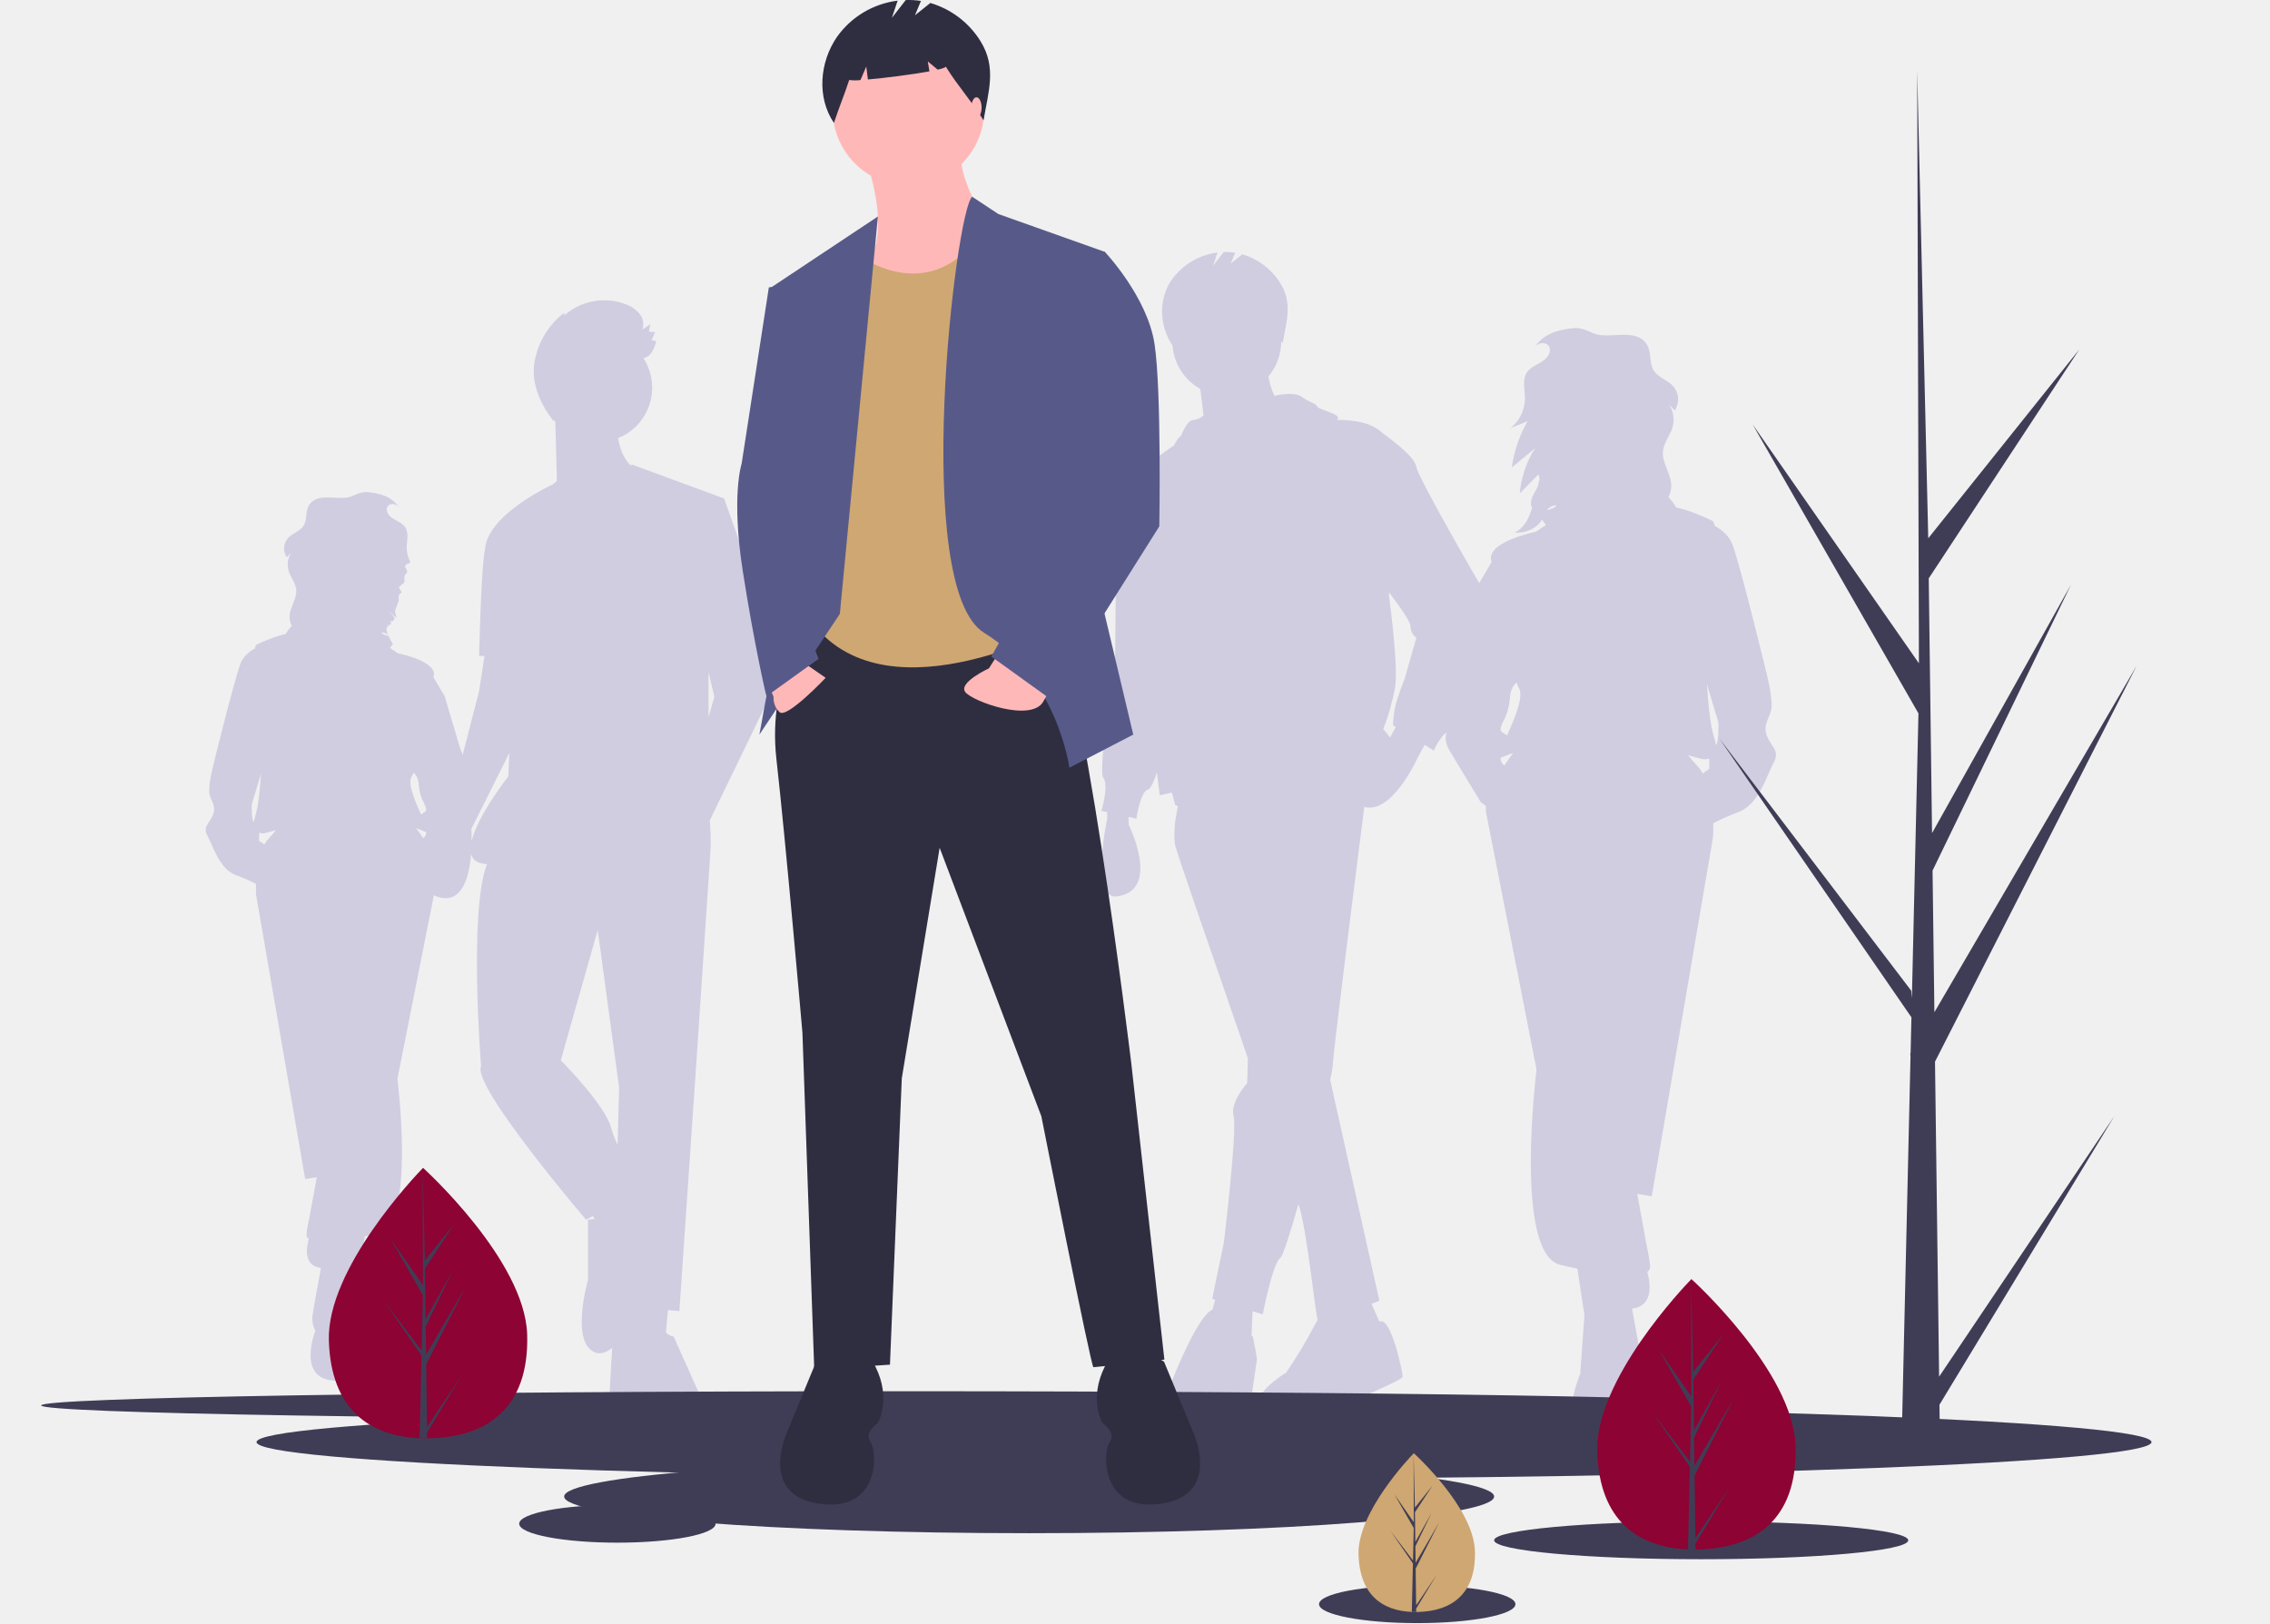
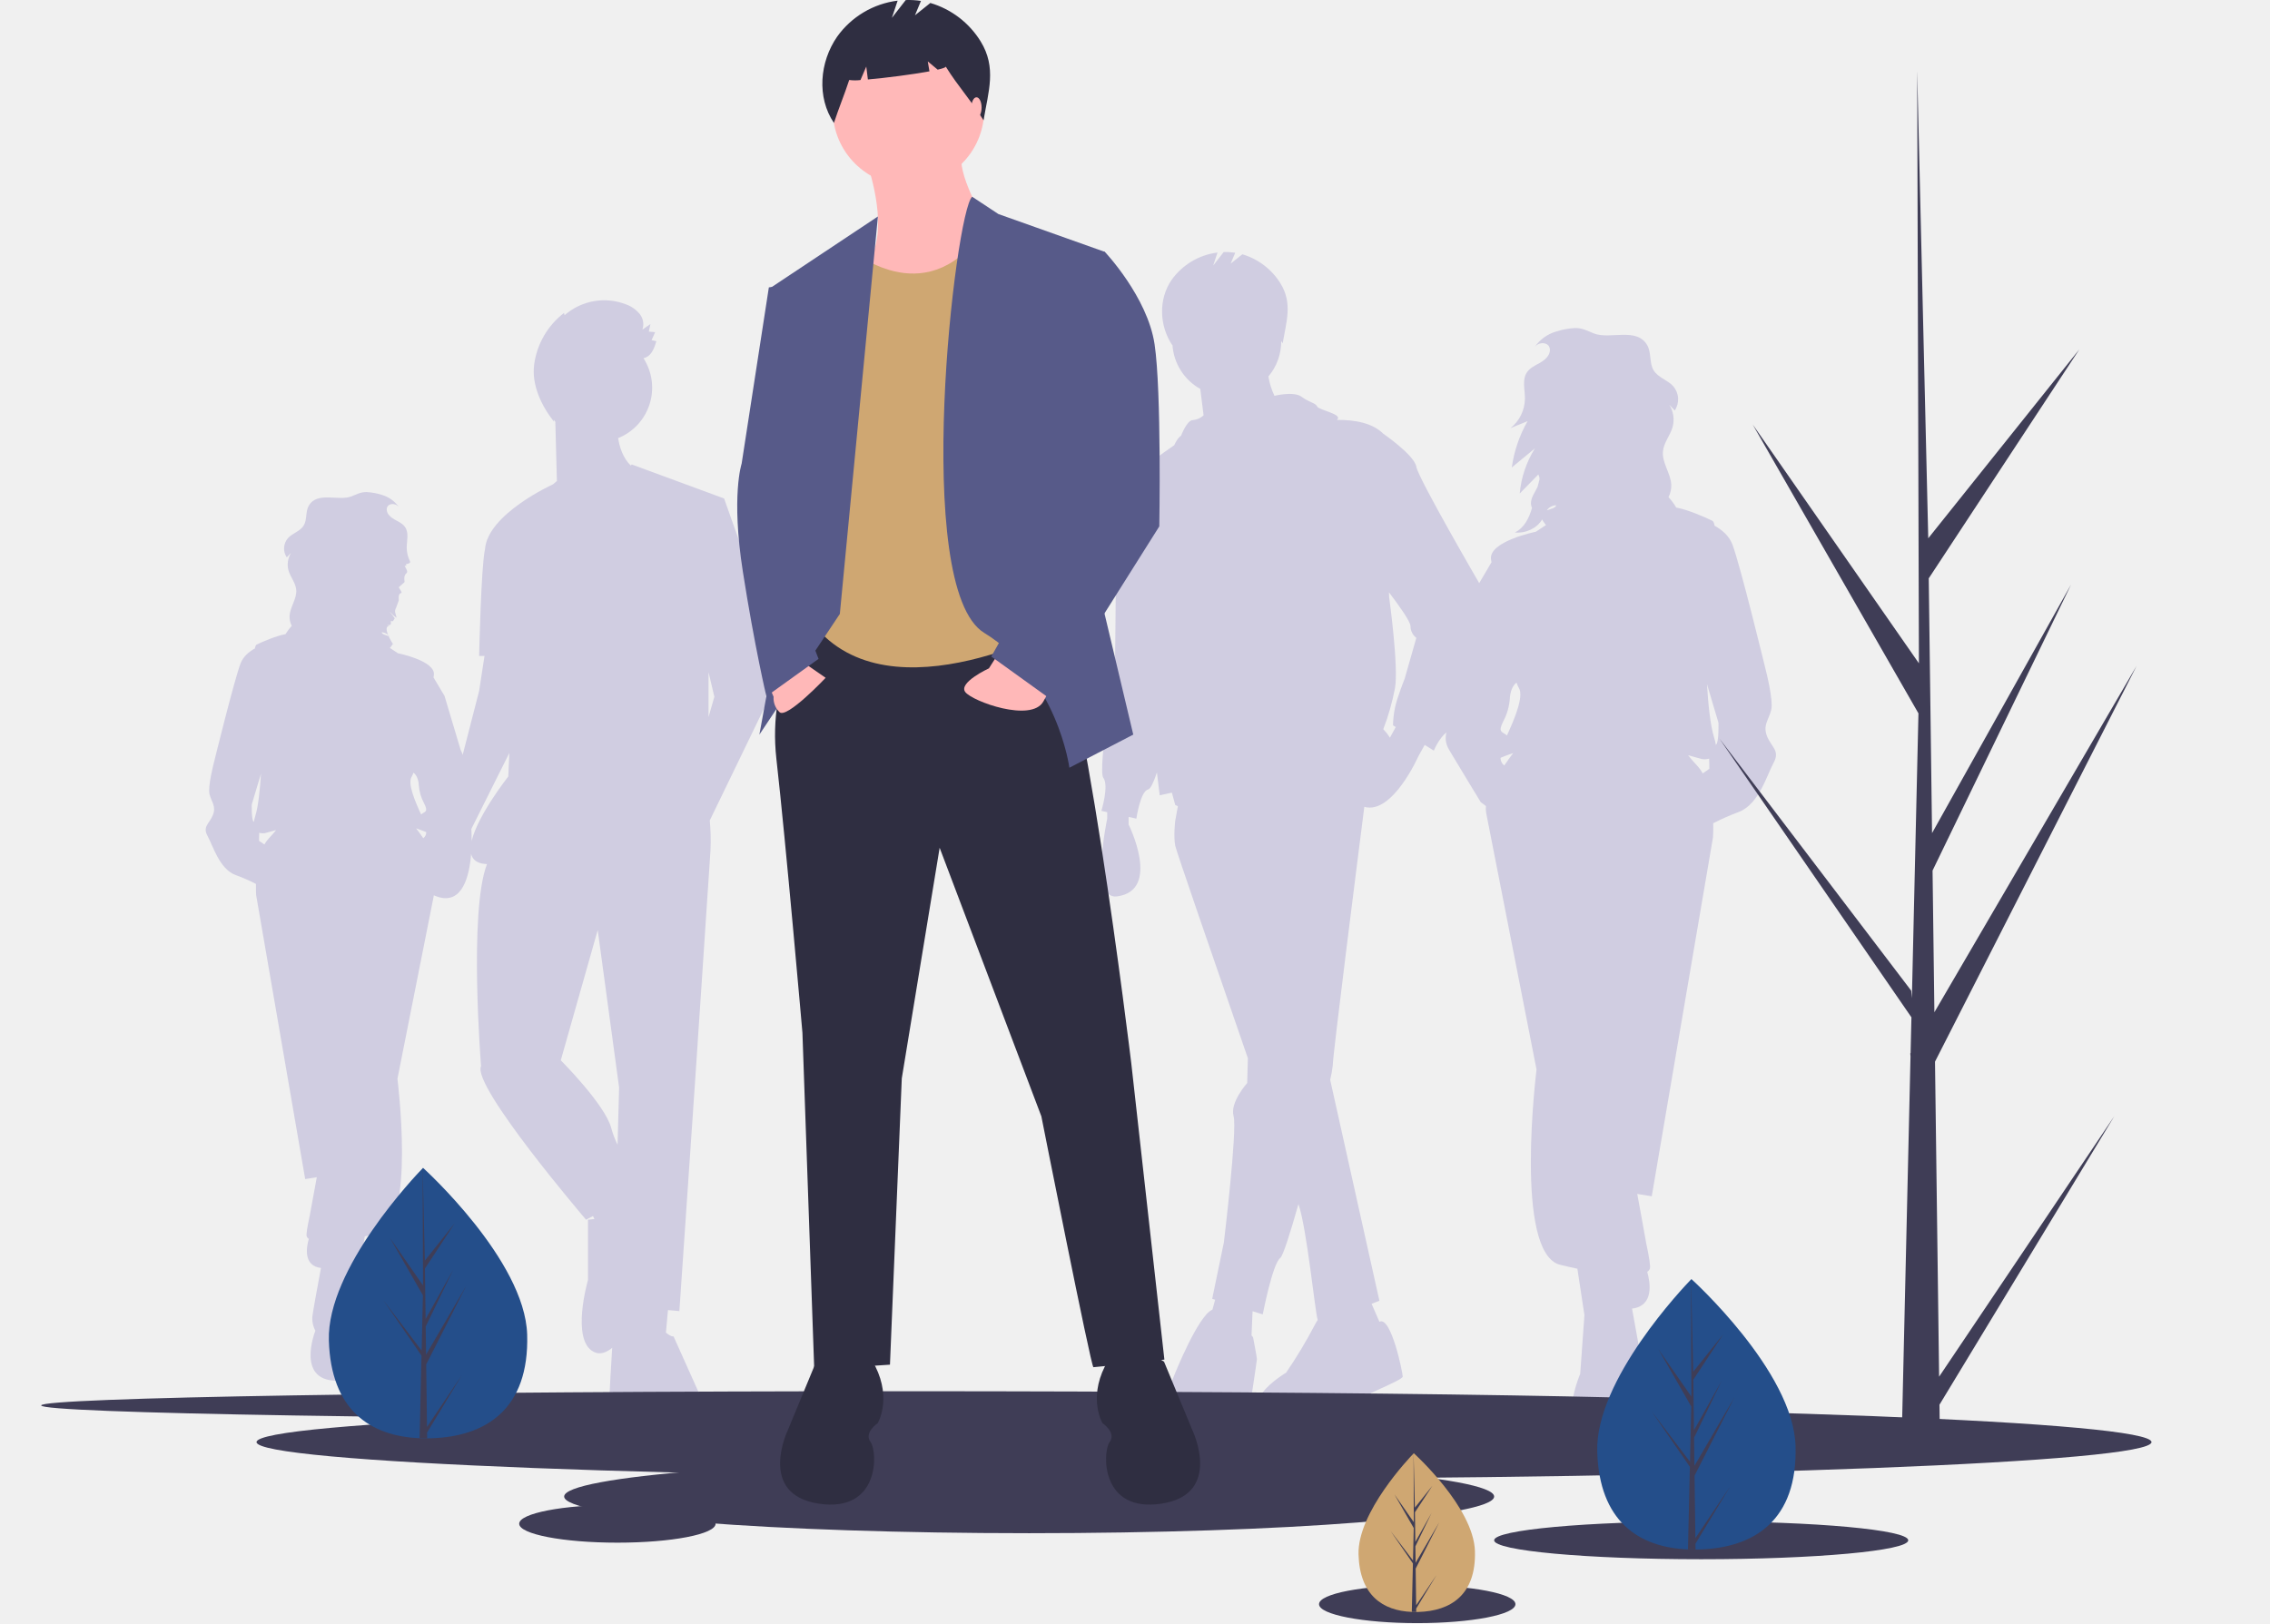
<svg xmlns="http://www.w3.org/2000/svg" width="618" height="442" viewBox="0 0 618 442" fill="none">
  <g clip-path="url(#clip0_6_3)">
    <path d="M481.05 200.44C479.895 197.468 481.545 195.982 482.206 193.34C482.866 190.698 480.72 182.442 480.72 182.442C480.72 182.442 473.786 153.876 471.64 148.261C470.732 145.886 468.759 144.251 466.786 143.154C466.652 142.425 466.459 141.955 466.192 141.822C464.28 140.865 459.516 138.787 456.341 138.212C455.748 137.192 455.044 136.24 454.242 135.373C454.799 134.303 455.058 133.102 454.99 131.897C454.788 128.782 452.429 125.99 452.736 122.884C452.969 120.527 454.691 118.592 455.355 116.32C455.634 115.299 455.7 114.232 455.549 113.185C455.398 112.138 455.034 111.133 454.478 110.232C454.967 110.752 455.455 111.272 455.943 111.791C456.608 110.795 456.927 109.609 456.854 108.414C456.78 107.22 456.317 106.082 455.535 105.175C453.988 103.467 451.403 102.826 450.203 100.858C448.97 98.837 449.632 96.089 448.466 94.028C445.61 88.979 438.299 92.558 433.92 90.796C432.121 90.072 430.753 89.275 428.728 89.332C427.007 89.43 425.305 89.748 423.664 90.278C421.31 90.959 419.261 92.428 417.859 94.439C417.998 94.282 418.149 94.137 418.313 94.006C419.374 93.174 421.235 93.243 421.795 94.469C421.929 94.778 421.985 95.114 421.959 95.449C421.867 96.928 420.575 98.032 419.292 98.772C418.009 99.511 416.566 100.13 415.728 101.352C414.346 103.369 415.159 106.074 415.159 108.519C415.148 110.073 414.789 111.604 414.107 113C413.426 114.396 412.44 115.622 411.223 116.587L415.881 114.682C413.657 118.576 412.197 122.859 411.579 127.3L417.878 122.096C415.545 125.809 414.127 130.024 413.741 134.393L418.797 129.211C419.027 129.616 419.142 130.076 419.13 130.541L418.603 132.575C418.417 132.979 418.21 133.373 417.984 133.756C417.171 135.153 416.33 136.873 417.091 138.3L417.094 138.298C416.293 140.993 415.085 143.69 412.397 145C415.379 145.312 418.49 143.821 419.836 141.448C420.056 141.875 420.321 142.277 420.627 142.647C420.714 142.756 420.799 142.863 420.885 142.971L420.142 143.466L418.151 144.794C418.151 144.794 405.109 147.436 405.934 152.389C405.968 152.593 406.009 152.836 406.055 153.109L402.302 159.49L396.854 177.983C396.854 177.983 394.048 183.928 394.543 186.405C395.038 188.881 394.543 189.872 394.543 194.33C394.543 198.789 392.397 200.605 394.543 204.238C396.689 207.87 403.128 218.438 403.128 218.438L404.542 219.499C404.473 220.136 404.497 220.78 404.613 221.41C405.934 228.015 418.316 291.257 418.316 291.257C418.316 291.257 412.042 341.289 424.754 344.427C426.349 344.82 427.914 345.177 429.435 345.495L431.358 358.132L430.202 374.149C430.202 374.149 421.453 393.963 437.466 395.119C453.48 396.275 446.216 377.946 446.216 377.946C447.061 376.381 447.407 374.595 447.207 372.828C447.043 371.358 445.669 363.709 444.321 356.352C450.398 355.623 449.261 349.172 448.451 346.335C448.802 346.131 449.064 345.804 449.188 345.417C449.371 344.759 448.945 342.167 448.172 338.536C447.542 334.927 446.467 329.083 445.733 325.125L449.683 325.768L466.357 228.015C466.357 228.015 466.467 226.459 466.417 224.183C468.697 223.004 471.048 221.968 473.456 221.08C478.904 218.934 481.05 211.008 482.866 207.705C484.682 204.403 482.206 203.412 481.05 200.44ZM421.848 138.201C422.388 137.829 423.02 137.614 423.674 137.581C423.533 138.349 422.213 138.574 421.105 138.976C421.308 138.678 421.559 138.417 421.848 138.201V138.201ZM413.528 187.395C414.866 189.593 412.444 195.549 410.262 200.275C409.011 199.197 407.706 199.537 409.236 196.477C410.279 194.538 410.898 192.399 411.052 190.202C411.052 189.825 411.245 187.051 412.872 185.898C413.043 186.417 413.263 186.918 413.528 187.395V187.395ZM408.518 206.365C409.275 206.056 410.421 205.583 411.969 205.057C411.227 206.03 410.381 207.19 409.529 208.456C409.207 208.212 408.948 207.895 408.772 207.532C408.597 207.168 408.509 206.768 408.518 206.365V206.365ZM462.065 208.531C461.061 207.464 460.25 206.51 459.582 205.657C460.828 205.984 462.095 206.337 463.386 206.715C464.028 206.811 464.685 206.767 465.309 206.586C465.366 207.728 465.367 209.357 465.367 209.357L463.558 210.609C463.146 209.858 462.645 209.161 462.065 208.531V208.531ZM467.188 202.804C467.169 202.821 467.148 202.84 467.128 202.858C467.039 202.205 466.892 201.562 466.687 200.935C465.605 197.522 465.027 191.467 464.72 186.3L467.843 196.807C467.843 196.807 468.008 202.091 467.188 202.804V202.804Z" fill="#D0CDE1" />
    <path d="M57.971 221.917C58.896 219.566 57.574 218.39 57.045 216.299C56.516 214.209 58.235 207.676 58.235 207.676C58.235 207.676 63.787 185.073 65.505 180.631C66.232 178.751 67.812 177.458 69.392 176.589C69.499 176.013 69.654 175.641 69.867 175.535C71.398 174.778 75.213 173.134 77.755 172.679C78.23 171.872 78.794 171.119 79.436 170.433C78.989 169.586 78.782 168.636 78.837 167.683C78.999 165.218 80.887 163.009 80.642 160.55C80.455 158.686 79.076 157.155 78.544 155.357C78.321 154.549 78.268 153.705 78.389 152.876C78.51 152.048 78.802 151.252 79.246 150.54C78.855 150.951 78.464 151.362 78.073 151.774C77.541 150.986 77.285 150.047 77.344 149.102C77.404 148.156 77.775 147.256 78.4 146.539C79.639 145.187 81.709 144.68 82.67 143.123C83.657 141.523 83.127 139.349 84.06 137.718C86.347 133.723 92.201 136.555 95.707 135.161C97.148 134.588 98.243 133.957 99.864 134.002C101.243 134.08 102.605 134.332 103.919 134.751C105.804 135.29 107.445 136.452 108.567 138.044C108.456 137.919 108.335 137.804 108.204 137.701C107.354 137.042 105.864 137.097 105.416 138.068C105.308 138.312 105.263 138.578 105.285 138.843C105.358 140.013 106.392 140.886 107.42 141.472C108.447 142.057 109.603 142.547 110.273 143.514C111.38 145.109 110.729 147.25 110.729 149.184C110.738 150.414 111.026 151.625 111.571 152.73C112.117 153.835 109.754 153.297 110.729 154.061H110.151C111.932 157.142 109.656 154.985 110.151 158.5L108.552 159.927C110.42 162.866 108.258 160.043 108.567 163.5L107.816 165.557C107.632 165.877 107.54 166.241 107.549 166.61L107.971 168.219C106.984 167.683 104.868 165.139 106.984 167.683C107.635 168.788 107.593 168.024 106.984 169.153H106.351C106.992 171.286 103.816 169.396 105.968 170.433C103.581 170.68 108.062 177.118 106.984 175.24C106.808 175.578 106.596 175.896 106.351 176.188C106.281 176.274 106.213 176.359 106.145 176.445L106.739 176.837L108.334 177.887C108.334 177.887 118.776 179.977 118.115 183.897C118.088 184.058 118.056 184.251 118.019 184.467L121.023 189.515L125.386 204.148C125.386 204.148 127.633 208.852 127.236 210.812C126.84 212.772 127.236 213.556 127.236 217.083C127.236 220.611 128.955 222.048 127.236 224.922C125.518 227.797 120.363 236.159 120.363 236.159L119.23 236.998C119.285 237.502 119.266 238.012 119.173 238.51C118.115 243.737 108.201 293.777 108.201 293.777C108.201 293.777 113.224 333.365 103.046 335.848C101.77 336.159 100.516 336.442 99.298 336.693L97.759 346.692L98.684 359.365C98.684 359.365 105.69 375.044 92.868 375.958C80.046 376.873 85.862 362.37 85.862 362.37C85.185 361.132 84.908 359.719 85.069 358.32C85.2 357.157 86.3 351.105 87.379 345.284C82.513 344.707 83.424 339.602 84.072 337.358C83.792 337.196 83.582 336.937 83.483 336.632C83.336 336.11 83.677 334.06 84.296 331.187C84.8 328.331 85.661 323.707 86.249 320.575L83.086 321.084L69.735 243.737C69.735 243.737 69.647 242.505 69.687 240.704C67.862 239.771 65.98 238.951 64.051 238.249C59.689 236.551 57.971 230.279 56.517 227.666C55.062 225.053 57.045 224.269 57.971 221.917ZM105.373 172.67C104.941 172.376 104.435 172.206 103.911 172.18C104.024 172.788 105.081 172.965 105.968 173.284C105.805 173.048 105.604 172.841 105.373 172.67ZM112.035 211.596C110.964 213.335 112.903 218.047 114.65 221.787C115.651 220.934 116.696 221.203 115.472 218.782C114.636 217.247 114.141 215.555 114.018 213.817C114.018 213.518 113.863 211.323 112.56 210.411C112.423 210.822 112.247 211.218 112.035 211.596ZM116.047 226.605C115.441 226.361 114.523 225.987 113.283 225.57C113.877 226.341 114.555 227.258 115.237 228.26C115.494 228.067 115.702 227.816 115.843 227.529C115.984 227.241 116.053 226.925 116.047 226.605ZM73.172 228.319C73.976 227.475 74.625 226.721 75.16 226.045C74.162 226.304 73.147 226.584 72.114 226.882C71.6 226.958 71.074 226.924 70.574 226.781C70.528 227.684 70.528 228.973 70.528 228.973L71.976 229.963C72.306 229.37 72.708 228.818 73.172 228.319ZM69.07 223.788C69.085 223.801 69.102 223.817 69.118 223.831C69.189 223.314 69.307 222.805 69.471 222.309C70.337 219.609 70.8 214.818 71.046 210.729L68.545 219.043C68.545 219.043 68.413 223.224 69.07 223.788Z" fill="#D0CDE1" />
    <path d="M403.06 159.403C403.06 159.403 386.123 130.287 385.593 127.111C385.064 123.934 376.595 118.111 376.595 118.111C373.702 115.217 368.955 114.301 363.959 114.349C365.84 112.792 359.123 111.746 358.6 110.699C358.07 109.641 356.482 109.641 354.365 108.053C352.248 106.464 346.964 107.788 346.963 107.788C346.168 106.116 345.616 104.339 345.321 102.512C347.577 99.843 348.812 96.46 348.808 92.965C348.808 92.927 348.805 92.889 348.805 92.852C348.94 93.061 349.074 93.272 349.209 93.49C350.201 87.549 351.951 82.612 348.615 77.193C346.251 73.352 342.549 70.522 338.224 69.247L335.046 71.789L336.282 68.824C335.243 68.666 334.192 68.605 333.141 68.643L330.283 72.319L331.466 68.769C328.985 69.077 326.596 69.896 324.447 71.174C322.299 72.452 320.439 74.162 318.984 76.195C315.346 81.442 315.589 88.736 319.168 94.024C319.18 93.987 319.189 93.95 319.201 93.913C319.359 96.387 320.135 98.782 321.458 100.878C322.781 102.975 324.609 104.706 326.774 105.912L327.672 113.105C326.863 113.856 325.826 114.314 324.725 114.405C323.137 114.405 321.55 118.64 321.55 118.64C321.55 118.64 320.65 119.095 319.68 121.239C317.181 122.94 309.56 128.284 306.732 132.019C305.059 132.842 303.262 134.674 303.554 138.757C304.083 146.169 303.554 180.579 303.554 180.579C303.554 180.579 298.79 209.695 300.378 211.813C301.966 213.93 299.849 220.812 299.849 220.812L301.437 221.165V222.93C301.437 222.93 296.661 245.074 304.083 244.106C316.257 242.517 307.259 224.518 307.259 224.518V222.459L309.376 222.93C309.376 222.93 310.435 215.519 312.552 214.989C313.288 214.805 314.152 212.826 314.967 210.325C315.442 214.227 315.727 216.577 315.727 216.577L319.039 215.841L319.962 219.224C320.189 219.352 320.427 219.46 320.673 219.547L319.962 223.459C319.962 223.459 319.432 227.694 319.962 230.341C320.229 231.676 330.054 260.21 339.728 288.168L339.545 294.927C339.545 294.927 334.782 300.221 335.84 303.927C336.899 307.632 333.194 338.337 333.194 338.337L330.018 353.689L330.817 353.935L330.084 356.625C329.452 356.944 328.89 357.386 328.43 357.924C324.196 362.689 318.903 376.453 318.903 376.453C318.903 376.453 309.376 390.746 324.196 390.217C339.016 389.688 340.075 384.394 340.075 384.394C340.075 384.394 342.192 370.63 342.192 370.1C342.192 369.571 341.133 364.129 341.133 364.129L340.722 363.675L341.009 357.072L343.78 357.924C343.78 357.924 346.426 344.16 348.543 342.572C349.283 342.017 351.252 335.834 353.499 327.892C355.797 334.508 358.022 357.386 358.744 359.462C358.488 359.812 358.262 360.183 358.07 360.571C355.691 365.138 353.04 369.557 350.131 373.806C350.131 373.806 333.194 383.864 350.131 386.511C350.131 386.511 359.658 387.041 364.422 383.864C369.185 380.688 381.888 375.923 381.888 374.865C381.888 373.806 378.713 358.242 375.537 359.936L373.41 355.042L375.537 354.218L362.137 294.059C362.454 292.777 362.687 291.475 362.834 290.162C362.834 287.39 369.687 233.409 371.431 219.718C379.107 221.893 386.123 205.99 386.123 205.99L387.863 202.857L390.357 204.401C390.357 204.401 392.474 199.108 395.65 198.578C398.825 198.049 404.648 169.991 404.648 166.285C404.599 163.906 404.058 161.563 403.06 159.403V159.403ZM378.399 200.88C377.878 200.053 377.274 199.282 376.595 198.578C377.979 194.973 379.042 191.253 379.771 187.461C380.83 181.638 378.183 162.58 378.183 162.58L378.137 161.285C380.735 164.696 384.005 169.243 384.005 170.52C384.005 171.137 384.149 171.745 384.424 172.296C384.7 172.847 385.1 173.327 385.593 173.697L382.418 184.814C382.418 184.814 380.3 190.108 379.771 192.755C379.454 194.324 379.277 195.919 379.242 197.519L379.992 197.984L378.399 200.88Z" fill="#D0CDE1" />
    <path d="M205.951 169.202L208.775 168.566L197.131 135.744L171.99 126.48C171.99 126.48 171.893 126.587 171.716 126.771C169.571 124.695 168.661 121.683 168.281 119.312C170.302 118.495 172.119 117.242 173.601 115.642C175.083 114.042 176.193 112.134 176.853 110.056C177.512 107.977 177.705 105.778 177.418 103.616C177.13 101.455 176.368 99.383 175.188 97.549C177.26 97.052 177.999 95.172 178.695 92.931C178.264 92.804 177.825 92.708 177.381 92.644C177.706 91.914 178.032 91.183 178.358 90.452C177.785 90.401 177.213 90.35 176.64 90.298C176.787 89.615 176.933 88.932 177.079 88.249C176.349 88.753 175.619 89.257 174.889 89.761C175.137 89.044 175.199 88.276 175.068 87.528C174.938 86.781 174.619 86.079 174.143 85.488C173.173 84.316 171.909 83.424 170.479 82.904C167.684 81.805 164.64 81.496 161.681 82.013C158.722 82.531 155.962 83.853 153.706 85.837L153.548 85.22C149.079 88.655 146.155 93.723 145.417 99.312C144.716 104.837 147.369 110.462 150.818 114.833C150.789 114.642 150.758 114.452 150.726 114.262C150.875 114.467 151.029 114.669 151.188 114.866L151.612 130.98L150.55 131.89C150.549 131.891 132.736 139.951 132.041 149.579L132.039 149.586C130.97 154.273 130.441 178.625 130.441 178.625H131.906L130.441 188.154L120.914 225.211C120.914 225.211 108.74 241.093 119.326 244.269C125.904 246.243 127.78 238.609 128.259 232.546C128.64 234.049 129.78 235.065 132.029 235.269C132.205 235.285 132.394 235.299 132.577 235.314C127.572 248.251 130.97 290.326 130.97 290.326C128.324 295.62 159.551 332.147 159.551 332.147L161.432 331.144L161.839 331.958C160.792 332.059 160.081 332.147 160.081 332.147V348.558C160.081 348.558 155.317 364.97 161.669 368.146C163.312 368.968 165.026 368.37 166.665 367.035C166.352 372.099 165.903 379.657 165.903 381.381C165.903 384.028 172.784 388.792 172.784 388.792C172.784 388.792 174.371 394.615 187.074 394.615C199.777 394.615 190.25 379.263 190.25 379.263L183.369 363.911C183.369 363.911 182.854 364.163 181.296 362.894L181.854 356.755L184.957 357.029L189.191 295.09C189.191 295.09 192.896 240.034 193.426 231.564C193.55 228.848 193.486 226.127 193.234 223.42L208.775 191.33L205.951 169.202ZM194.484 189.742L192.896 195.276V183.036L194.484 189.742ZM128.407 229.001C128.42 227.061 128.324 225.74 128.324 225.74L138.671 205.041L138.38 211.447C138.38 211.447 130.093 221.931 128.407 229.001ZM152.671 288.738L162.727 253.268L168.549 296.149L168.132 311.738C167.423 310.306 166.854 308.808 166.432 307.266C164.844 300.913 152.671 288.738 152.671 288.738Z" fill="#D0CDE1" />
    <path d="M245.716 386.585C375.227 386.585 480.216 384.854 480.216 382.719C480.216 380.584 375.227 378.853 245.716 378.853C116.205 378.853 11.215 380.584 11.215 382.719C11.215 384.854 116.205 386.585 245.716 386.585Z" fill="#3F3D56" />
    <path d="M327.789 402.694C470.251 402.694 585.738 398.223 585.738 392.707C585.738 387.191 470.251 382.719 327.789 382.719C185.328 382.719 69.841 387.191 69.841 392.707C69.841 398.223 185.328 402.694 327.789 402.694Z" fill="#3F3D56" />
    <path d="M280.182 417.514C350.097 417.514 406.774 413.043 406.774 407.527C406.774 402.011 350.097 397.539 280.182 397.539C210.268 397.539 153.591 402.011 153.591 407.527C153.591 413.043 210.268 417.514 280.182 417.514Z" fill="#3F3D56" />
    <path d="M463.144 424.602C494.276 424.602 519.514 422.294 519.514 419.448C519.514 416.601 494.276 414.293 463.144 414.293C432.011 414.293 406.774 416.601 406.774 419.448C406.774 422.294 432.011 424.602 463.144 424.602Z" fill="#3F3D56" />
    <path d="M385.836 442C400.602 442 412.572 439.692 412.572 436.845C412.572 433.998 400.602 431.69 385.836 431.69C371.07 431.69 359.101 433.998 359.101 436.845C359.101 439.692 371.07 442 385.836 442Z" fill="#3F3D56" />
    <path d="M168.086 420.092C182.852 420.092 194.821 417.784 194.821 414.937C194.821 412.09 182.852 409.782 168.086 409.782C153.32 409.782 141.35 412.09 141.35 414.937C141.35 417.784 153.32 420.092 168.086 420.092Z" fill="#3F3D56" />
    <path d="M300.153 356.622L302.73 374.664L315.615 373.376L314.326 354.689L300.153 356.622Z" fill="#FFB8B8" />
    <path d="M238.951 356.622L236.374 374.664L223.49 373.376L224.778 354.689L238.951 356.622Z" fill="#FFB8B8" />
    <path d="M220.39 169.451C220.39 169.451 208.797 183.941 211.374 206.71C213.95 229.48 218.458 281.23 218.458 281.23L221.679 373L242.289 371.62L245.509 293.65L255.814 230.86L283.509 304C283.509 304 297.034 372.31 297.678 372.31C298.322 372.31 317 370.24 317 370.24L307.983 289.51C307.983 289.51 293.814 172.211 285.441 170.141C277.068 168.071 220.39 169.451 220.39 169.451Z" fill="#2F2E41" />
    <path d="M316.903 370.799C316.903 370.799 305.307 363.066 300.798 372.087C296.288 381.108 300.153 387.552 300.153 387.552C300.153 387.552 304.019 390.129 302.086 392.707C300.153 395.284 299.509 412.037 316.259 409.46C333.009 406.883 324.634 389.485 324.634 389.485L316.903 370.799Z" fill="#2F2E41" />
    <path d="M222.201 370.799C222.201 370.799 233.797 363.066 238.307 372.087C242.817 381.108 238.951 387.552 238.951 387.552C238.951 387.552 235.086 390.129 237.019 392.707C238.951 395.284 239.596 412.037 222.846 409.46C206.096 406.883 214.471 389.485 214.471 389.485L222.201 370.799Z" fill="#2F2E41" />
    <path d="M236.052 44.432C236.052 44.432 241.85 60.541 237.341 69.562C232.831 78.583 244.427 88.892 244.427 88.892C244.427 88.892 274.706 73.428 270.841 65.696C266.975 57.963 260.533 47.654 261.822 41.21L236.052 44.432Z" fill="#FFB8B8" />
    <path d="M247.326 50.553C258.712 50.553 267.942 41.322 267.942 29.934C267.942 18.546 258.712 9.314 247.326 9.314C235.941 9.314 226.711 18.546 226.711 29.934C226.711 41.322 235.941 50.553 247.326 50.553Z" fill="#FFB8B8" />
    <path d="M232.509 68.595C232.509 68.595 253.194 85.811 268.621 61.417L284.692 70.528L293.067 168.471C293.067 168.471 246.038 195.534 223.49 172.337L226.711 81.482L232.509 68.595Z" fill="#CFA772" />
    <path d="M239.005 58.951L209.961 78.26L220.269 125.943L206.74 200.044L228.644 167.182L239.005 58.951Z" fill="#575A89" />
    <path d="M264.674 53.576L271.807 58.286L300.798 68.595L296.288 148.495L308.528 200.044L291.134 209.065C291.134 209.065 287.913 184.579 267.942 172.337C247.971 160.094 260.117 57.244 264.674 53.576Z" fill="#575A89" />
    <path d="M216.403 178.78L224.778 184.579C224.778 184.579 214.148 195.856 212.216 193.923C211.656 193.386 211.222 192.732 210.944 192.008C210.665 191.284 210.55 190.508 210.605 189.734L208.672 185.224L216.403 178.78Z" fill="#FFB8B8" />
    <path d="M272.077 177.527L269.23 182.002C269.23 182.002 260.855 185.868 262.788 188.446C264.721 191.023 280.826 196.822 284.048 191.023L287.269 185.224L272.077 177.527Z" fill="#FFB8B8" />
    <path d="M213.826 77.616L209.317 78.261L201.908 126.265C201.908 126.265 199.009 134.964 202.23 155.583C205.451 176.203 208.641 189.63 208.641 189.63L222.846 179.425L216.403 162.671L224.778 101.457L213.826 77.616Z" fill="#575A89" />
    <path d="M290.49 67.306L300.798 68.595C300.798 68.595 312.394 80.838 314.326 93.725C316.259 106.612 315.615 143.341 315.615 143.341L285.98 190.379L269.874 178.78L292.423 138.83L281.471 91.148L290.49 67.306Z" fill="#575A89" />
    <path d="M266.985 11.285C263.868 6.221 258.988 2.49 253.285 0.809L249.097 4.161L250.725 0.252C249.356 0.043 247.97 -0.037 246.586 0.013L242.817 4.859L244.377 0.179C241.106 0.585 237.956 1.665 235.124 3.35C232.292 5.035 229.839 7.288 227.921 9.969C223.125 16.886 222.315 26.506 227.033 33.478C228.328 29.497 229.9 25.762 231.195 21.782C232.213 21.92 233.244 21.925 234.263 21.797L235.839 18.119L236.279 21.641C241.163 21.215 248.406 20.281 253.036 19.425L252.586 16.724L255.279 18.968C256.698 18.642 257.54 18.346 257.47 18.119C260.914 23.671 264.325 27.218 267.768 32.77C269.076 24.938 271.383 18.429 266.985 11.285Z" fill="#2F2E41" />
    <path d="M265.844 32.078C266.614 32.078 267.239 30.828 267.239 29.286C267.239 27.744 266.614 26.494 265.844 26.494C265.073 26.494 264.448 27.744 264.448 29.286C264.448 30.828 265.073 32.078 265.844 32.078Z" fill="#FFB8B8" />
-     <path d="M488.828 393.725C489.422 414.06 477.543 421.512 462.635 421.947C462.288 421.958 461.944 421.964 461.6 421.966C460.909 421.971 460.224 421.96 459.546 421.931C446.064 421.372 435.391 414.213 434.839 395.302C434.268 375.731 458.554 350.303 460.377 348.422L460.38 348.42C460.449 348.348 460.485 348.312 460.485 348.312C460.485 348.312 488.234 373.392 488.828 393.725Z" fill="#8D0333" />
+     <path d="M488.828 393.725C489.422 414.06 477.543 421.512 462.635 421.947C462.288 421.958 461.944 421.964 461.6 421.966C460.909 421.971 460.224 421.96 459.546 421.931C446.064 421.372 435.391 414.213 434.839 395.302C434.268 375.731 458.554 350.303 460.377 348.422L460.38 348.42C460.449 348.348 460.485 348.312 460.485 348.312C460.485 348.312 488.234 373.392 488.828 393.725Z" fill="#244e8a" />
    <path d="M461.561 418.866L471.031 404.78L461.581 420.381L461.6 421.966C460.909 421.971 460.224 421.96 459.546 421.931L460.016 401.557L460.003 401.4L460.021 401.37L460.066 399.445L449.695 384.384L460.053 398.004L460.09 398.411L460.445 383.017L451.487 367.403L460.47 380.313L460.377 348.422L460.377 348.316L460.38 348.42L460.974 373.555L469.138 363.345L461.001 375.72L461.179 389.489L468.692 376.051L461.207 391.513L461.306 399.17L472.231 380.45L461.339 401.84L461.561 418.866Z" fill="#3F3D56" />
-     <path d="M143.52 363.44C144.114 383.775 132.234 391.227 117.326 391.663C116.98 391.673 116.635 391.679 116.292 391.681C115.601 391.687 114.916 391.675 114.238 391.647C100.755 391.087 90.083 383.928 89.531 365.017C88.959 345.446 113.246 320.018 115.068 318.137L115.072 318.135C115.141 318.063 115.176 318.028 115.176 318.028C115.176 318.028 142.926 343.107 143.52 363.44Z" fill="#8D0333" />
+     <path d="M143.52 363.44C144.114 383.775 132.234 391.227 117.326 391.663C116.98 391.673 116.635 391.679 116.292 391.681C115.601 391.687 114.916 391.675 114.238 391.647C100.755 391.087 90.083 383.928 89.531 365.017C88.959 345.446 113.246 320.018 115.068 318.137L115.072 318.135C115.141 318.063 115.176 318.028 115.176 318.028C115.176 318.028 142.926 343.107 143.52 363.44Z" fill="#244e8a" />
    <path d="M116.253 388.581L125.723 374.495L116.272 390.096L116.292 391.681C115.601 391.687 114.916 391.675 114.238 391.647L114.708 371.273L114.695 371.115L114.712 371.085L114.757 369.16L104.387 354.1L114.745 367.719L114.782 368.126L115.137 352.732L106.179 337.118L115.162 350.028L115.068 318.137L115.069 318.031L115.072 318.135L115.666 343.27L123.83 333.06L115.693 345.435L115.871 359.204L123.384 345.766L115.899 361.228L115.998 368.885L126.923 350.166L116.031 371.556L116.253 388.581Z" fill="#3F3D56" />
    <path d="M401.546 422.393C401.895 434.329 394.922 438.703 386.171 438.959C385.968 438.965 385.766 438.968 385.564 438.97C385.158 438.973 384.756 438.966 384.359 438.949C376.444 438.621 370.18 434.419 369.856 423.319C369.52 411.831 383.776 396.905 384.846 395.801L384.848 395.8C384.888 395.758 384.909 395.737 384.909 395.737C384.909 395.737 401.198 410.458 401.546 422.393Z" fill="#CFA772" />
    <path d="M385.541 437.15L391.1 428.882L385.553 438.039L385.564 438.97C385.158 438.973 384.756 438.966 384.359 438.949L384.634 426.99L384.627 426.898L384.637 426.88L384.663 425.75L378.576 416.91L384.656 424.904L384.678 425.143L384.886 416.108L379.628 406.943L384.901 414.52L384.846 395.801L384.846 395.739L384.848 395.8L385.197 410.553L389.989 404.56L385.213 411.824L385.317 419.906L389.727 412.019L385.333 421.095L385.392 425.589L391.804 414.601L385.411 427.156L385.541 437.15Z" fill="#3F3D56" />
    <path d="M617.943 32.983C617.962 32.924 617.981 32.864 618 32.806C617.992 32.831 617.982 32.856 617.974 32.882L617.943 32.983Z" fill="#2F2E41" />
    <path d="M527.917 374.892L575.634 303.918L528.014 382.527L528.114 390.514C524.63 390.54 521.181 390.482 517.765 390.34L520.131 287.681L520.067 286.889L520.154 286.736L520.381 277.035L468.125 201.152L520.319 269.775L520.504 271.825L522.292 194.263L477.157 115.589L522.42 180.637L521.948 19.947L521.949 19.412L521.964 19.938L524.96 146.584L566.095 95.14L525.095 157.494L525.993 226.872L563.845 159.162L526.132 237.072L526.632 275.649L581.68 181.33L526.799 289.107L527.917 374.892Z" fill="#3F3D56" />
  </g>
  <defs>
    <clipPath id="clip0_6_3">
      <rect width="618" height="442" fill="white" />
    </clipPath>
  </defs>
</svg>
